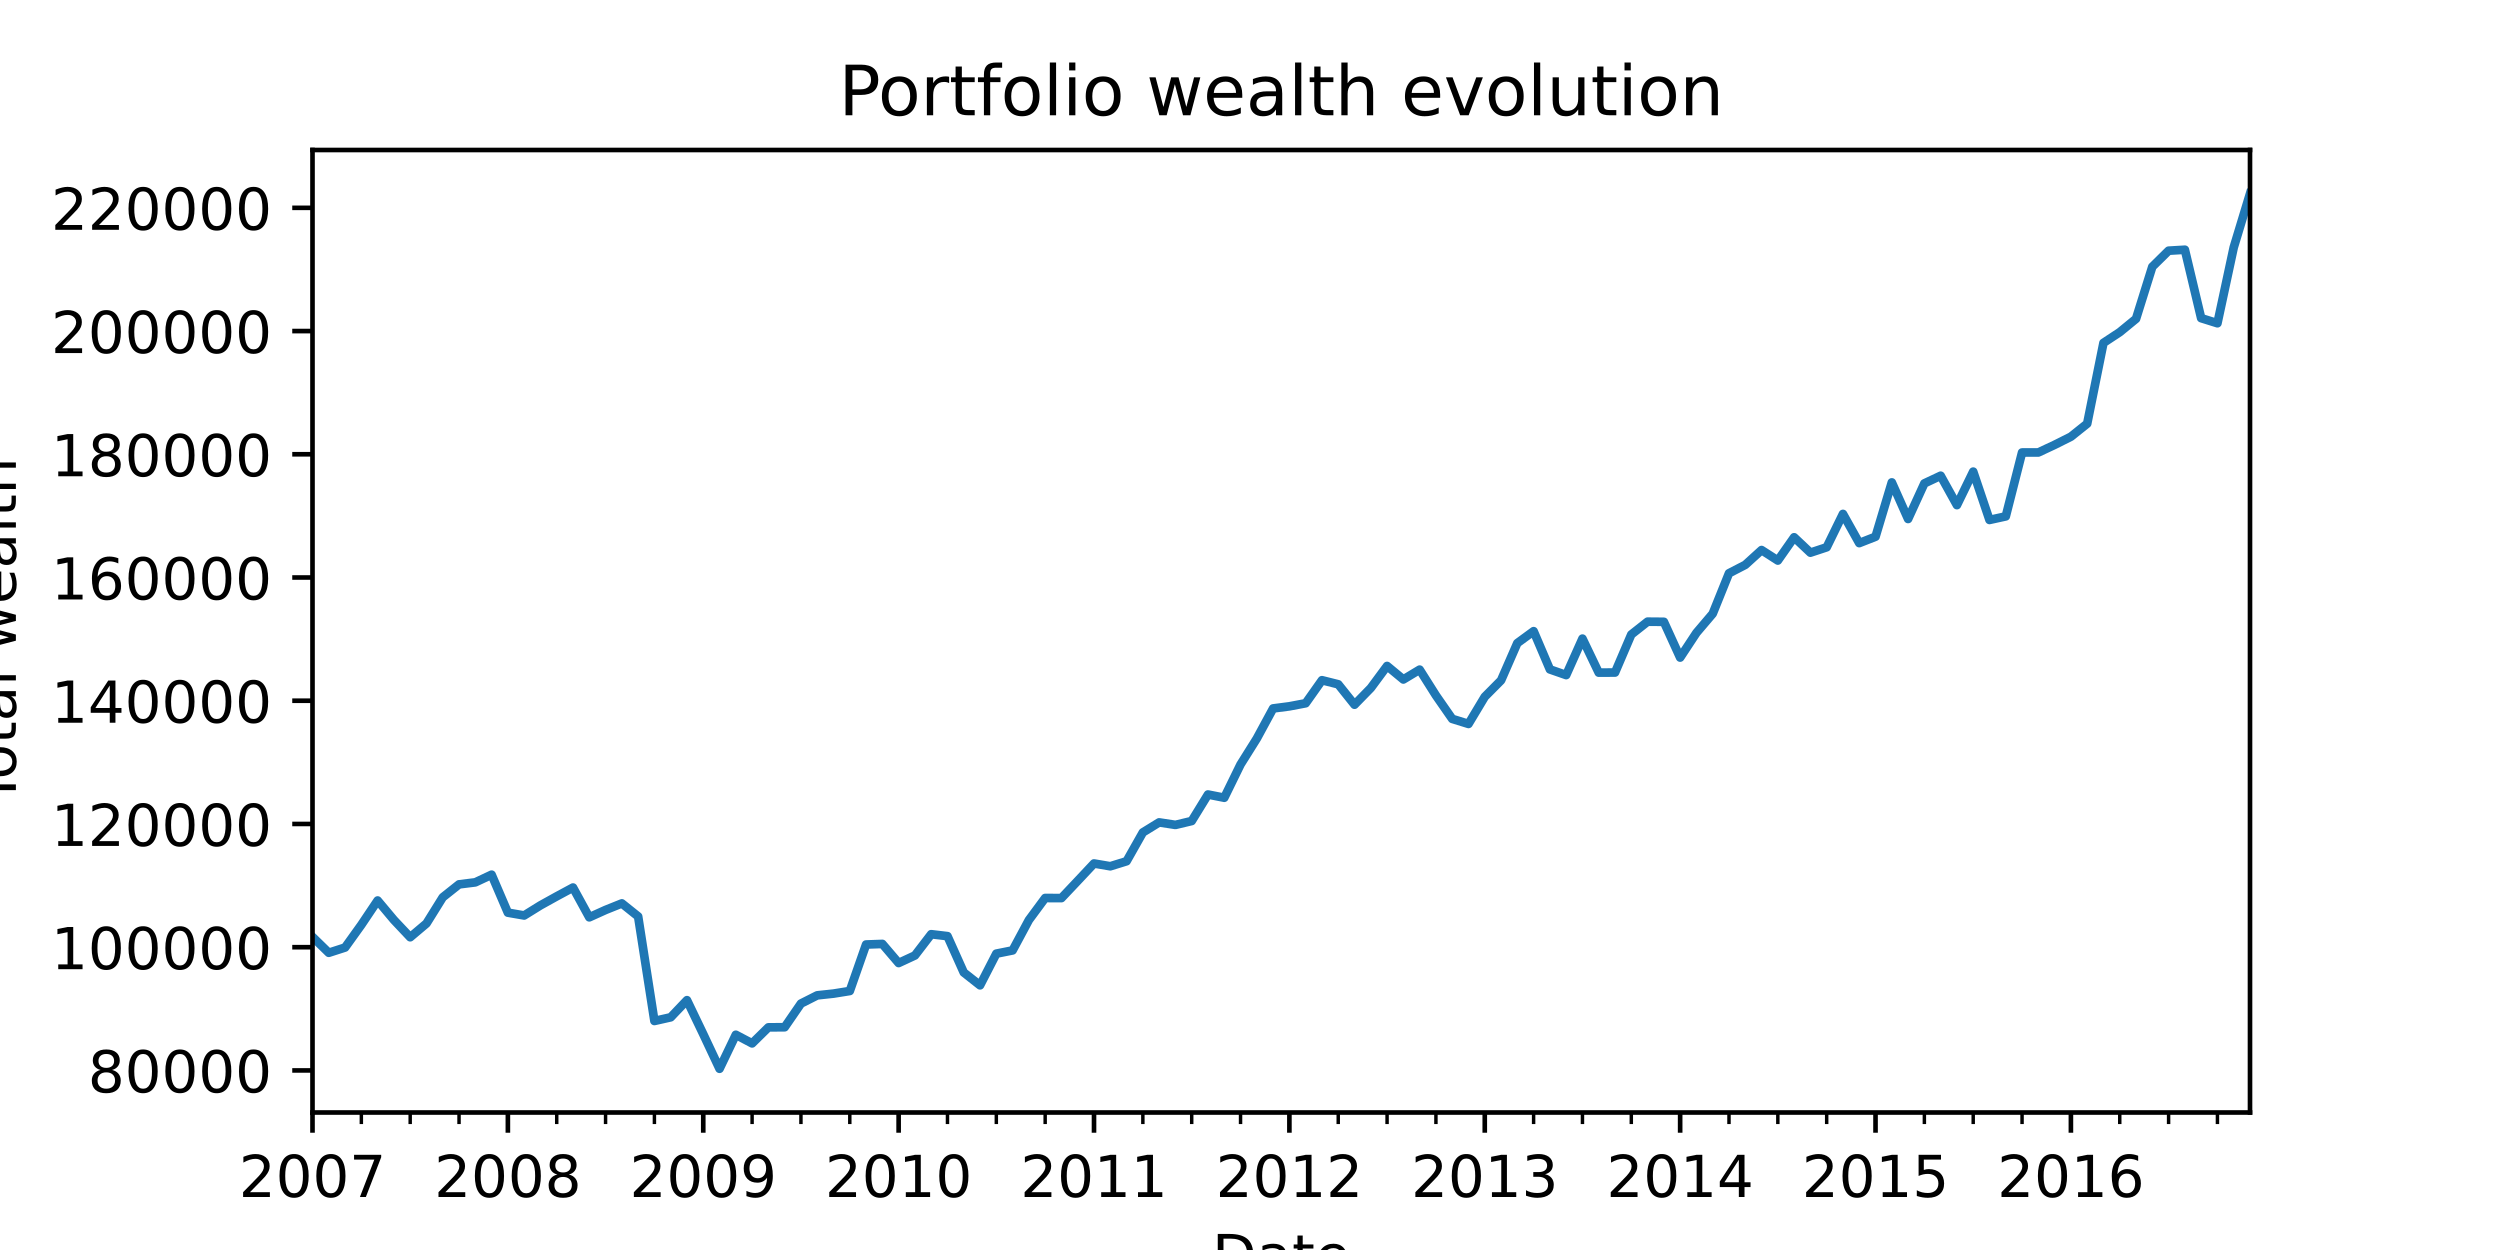
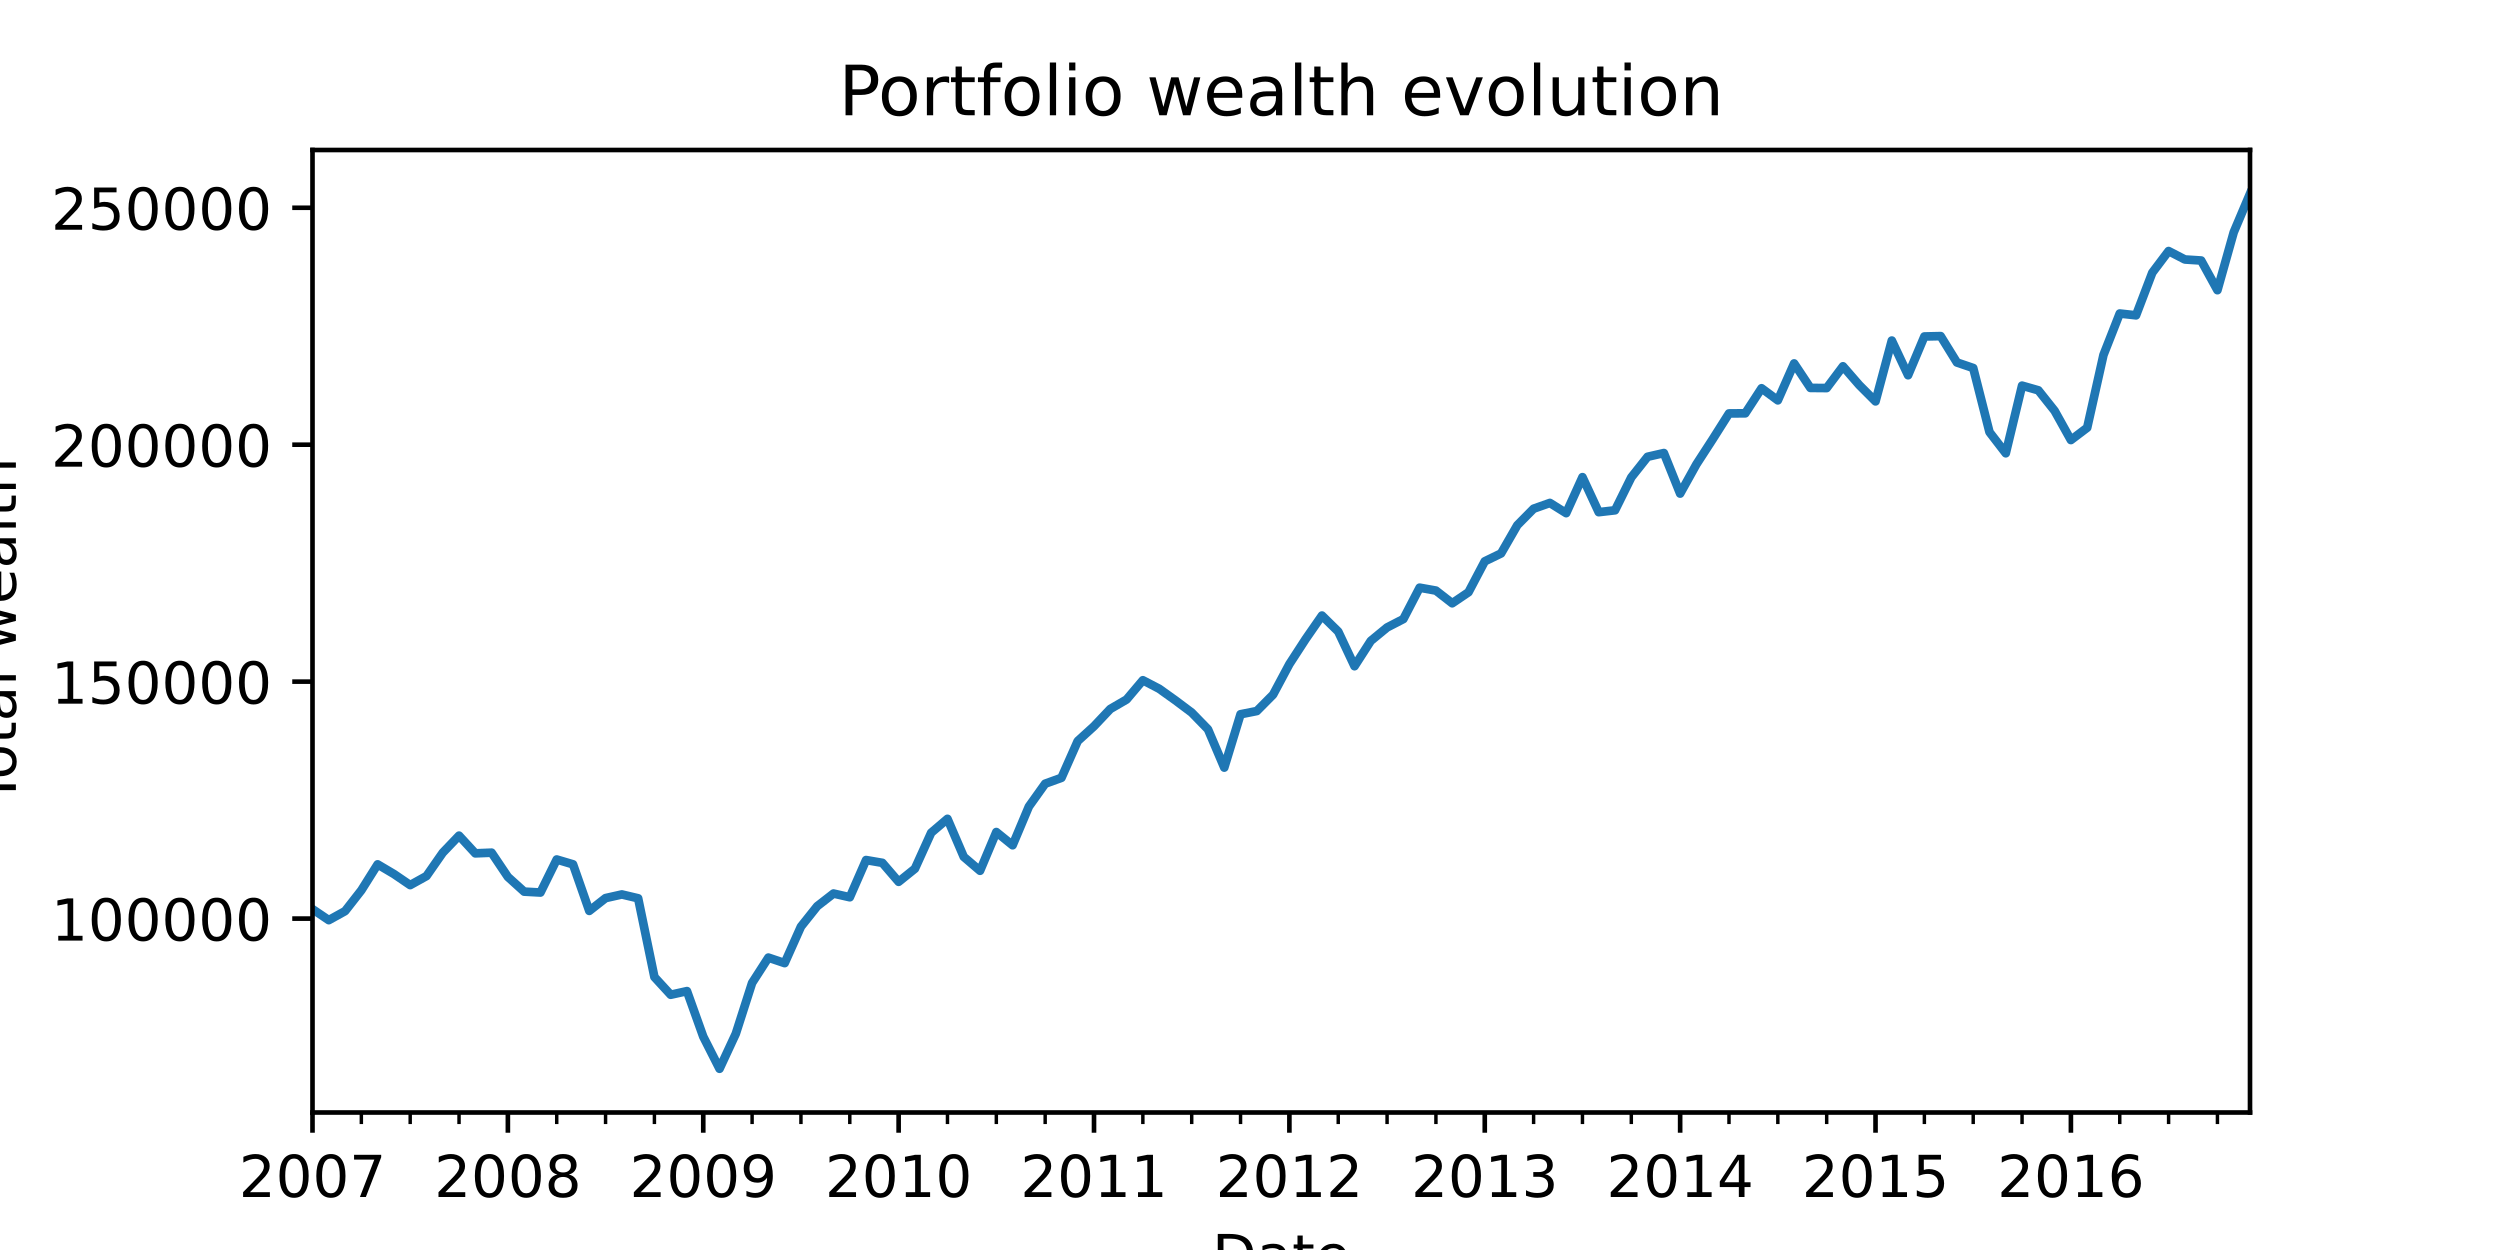
<svg xmlns="http://www.w3.org/2000/svg" xmlns:xlink="http://www.w3.org/1999/xlink" width="432pt" height="216pt" viewBox="0 0 432 216" version="1.1">
  <defs>
    <style type="text/css">*{stroke-linejoin: round; stroke-linecap: butt}</style>
  </defs>
  <g id="figure_1">
    <g id="patch_1">
      <path d="M 0 216  L 432 216  L 432 0  L 0 0  z " style="fill: #ffffff" />
    </g>
    <g id="axes_1">
      <g id="patch_2">
        <path d="M 54 192.24  L 388.8 192.24  L 388.8 25.92  L 54 25.92  z " style="fill: #ffffff" />
      </g>
      <g id="matplotlib.axis_1">
        <g id="xtick_1">
          <g id="line2d_1">
            <defs>
-               <path id="m2db4d0c656" d="M 0 0  L 0 3.5  " style="stroke: #000000; stroke-width: 0.8" />
+               <path id="m55d935c88a" d="M 0 0  L 0 3.5  " style="stroke: #000000; stroke-width: 0.8" />
            </defs>
            <g>
-               <use xlink:href="#m2db4d0c656" x="54" y="192.24" style="stroke: #000000; stroke-width: 0.8" />
+               <use xlink:href="#m55d935c88a" x="54" y="192.24" style="stroke: #000000; stroke-width: 0.8" />
            </g>
          </g>
          <g id="text_1">
            <g transform="translate(41.275 206.8384)scale(0.1 -0.1)">
              <defs>
                <path id="DejaVuSans-32" d="M 1228 531  L 3431 531  L 3431 0  L 469 0  L 469 531  Q 828 903 1448 1529  Q 2069 2156 2228 2338  Q 2531 2678 2651 2914  Q 2772 3150 2772 3378  Q 2772 3750 2511 3984  Q 2250 4219 1831 4219  Q 1534 4219 1204 4116  Q 875 4013 500 3803  L 500 4441  Q 881 4594 1212 4672  Q 1544 4750 1819 4750  Q 2544 4750 2975 4387  Q 3406 4025 3406 3419  Q 3406 3131 3298 2873  Q 3191 2616 2906 2266  Q 2828 2175 2409 1742  Q 1991 1309 1228 531  z " transform="scale(0.015625)" />
                <path id="DejaVuSans-30" d="M 2034 4250  Q 1547 4250 1301 3770  Q 1056 3291 1056 2328  Q 1056 1369 1301 889  Q 1547 409 2034 409  Q 2525 409 2770 889  Q 3016 1369 3016 2328  Q 3016 3291 2770 3770  Q 2525 4250 2034 4250  z M 2034 4750  Q 2819 4750 3233 4129  Q 3647 3509 3647 2328  Q 3647 1150 3233 529  Q 2819 -91 2034 -91  Q 1250 -91 836 529  Q 422 1150 422 2328  Q 422 3509 836 4129  Q 1250 4750 2034 4750  z " transform="scale(0.015625)" />
                <path id="DejaVuSans-37" d="M 525 4666  L 3525 4666  L 3525 4397  L 1831 0  L 1172 0  L 2766 4134  L 525 4134  L 525 4666  z " transform="scale(0.015625)" />
              </defs>
              <use xlink:href="#DejaVuSans-32" />
              <use xlink:href="#DejaVuSans-30" x="63.623" />
              <use xlink:href="#DejaVuSans-30" x="127.246" />
              <use xlink:href="#DejaVuSans-37" x="190.869" />
            </g>
          </g>
        </g>
        <g id="xtick_2">
          <g id="line2d_2">
            <g>
-               <use xlink:href="#m2db4d0c656" x="87.761" y="192.24" style="stroke: #000000; stroke-width: 0.8" />
+               <use xlink:href="#m55d935c88a" x="87.761" y="192.24" style="stroke: #000000; stroke-width: 0.8" />
            </g>
          </g>
          <g id="text_2">
            <g transform="translate(75.03634 206.8384)scale(0.1 -0.1)">
              <defs>
                <path id="DejaVuSans-38" d="M 2034 2216  Q 1584 2216 1326 1975  Q 1069 1734 1069 1313  Q 1069 891 1326 650  Q 1584 409 2034 409  Q 2484 409 2743 651  Q 3003 894 3003 1313  Q 3003 1734 2745 1975  Q 2488 2216 2034 2216  z M 1403 2484  Q 997 2584 770 2862  Q 544 3141 544 3541  Q 544 4100 942 4425  Q 1341 4750 2034 4750  Q 2731 4750 3128 4425  Q 3525 4100 3525 3541  Q 3525 3141 3298 2862  Q 3072 2584 2669 2484  Q 3125 2378 3379 2068  Q 3634 1759 3634 1313  Q 3634 634 3220 271  Q 2806 -91 2034 -91  Q 1263 -91 848 271  Q 434 634 434 1313  Q 434 1759 690 2068  Q 947 2378 1403 2484  z M 1172 3481  Q 1172 3119 1398 2916  Q 1625 2713 2034 2713  Q 2441 2713 2670 2916  Q 2900 3119 2900 3481  Q 2900 3844 2670 4047  Q 2441 4250 2034 4250  Q 1625 4250 1398 4047  Q 1172 3844 1172 3481  z " transform="scale(0.015625)" />
              </defs>
              <use xlink:href="#DejaVuSans-32" />
              <use xlink:href="#DejaVuSans-30" x="63.623" />
              <use xlink:href="#DejaVuSans-30" x="127.246" />
              <use xlink:href="#DejaVuSans-38" x="190.869" />
            </g>
          </g>
        </g>
        <g id="xtick_3">
          <g id="line2d_3">
            <g>
-               <use xlink:href="#m2db4d0c656" x="121.523" y="192.24" style="stroke: #000000; stroke-width: 0.8" />
+               <use xlink:href="#m55d935c88a" x="121.523" y="192.24" style="stroke: #000000; stroke-width: 0.8" />
            </g>
          </g>
          <g id="text_3">
            <g transform="translate(108.7977 206.8384)scale(0.1 -0.1)">
              <defs>
                <path id="DejaVuSans-39" d="M 703 97  L 703 672  Q 941 559 1184 500  Q 1428 441 1663 441  Q 2288 441 2617 861  Q 2947 1281 2994 2138  Q 2813 1869 2534 1725  Q 2256 1581 1919 1581  Q 1219 1581 811 2004  Q 403 2428 403 3163  Q 403 3881 828 4315  Q 1253 4750 1959 4750  Q 2769 4750 3195 4129  Q 3622 3509 3622 2328  Q 3622 1225 3098 567  Q 2575 -91 1691 -91  Q 1453 -91 1209 -44  Q 966 3 703 97  z M 1959 2075  Q 2384 2075 2632 2365  Q 2881 2656 2881 3163  Q 2881 3666 2632 3958  Q 2384 4250 1959 4250  Q 1534 4250 1286 3958  Q 1038 3666 1038 3163  Q 1038 2656 1286 2365  Q 1534 2075 1959 2075  z " transform="scale(0.015625)" />
              </defs>
              <use xlink:href="#DejaVuSans-32" />
              <use xlink:href="#DejaVuSans-30" x="63.623" />
              <use xlink:href="#DejaVuSans-30" x="127.246" />
              <use xlink:href="#DejaVuSans-39" x="190.869" />
            </g>
          </g>
        </g>
        <g id="xtick_4">
          <g id="line2d_4">
            <g>
-               <use xlink:href="#m2db4d0c656" x="155.284" y="192.24" style="stroke: #000000; stroke-width: 0.8" />
+               <use xlink:href="#m55d935c88a" x="155.284" y="192.24" style="stroke: #000000; stroke-width: 0.8" />
            </g>
          </g>
          <g id="text_4">
            <g transform="translate(142.559 206.8384)scale(0.1 -0.1)">
              <defs>
                <path id="DejaVuSans-31" d="M 794 531  L 1825 531  L 1825 4091  L 703 3866  L 703 4441  L 1819 4666  L 2450 4666  L 2450 531  L 3481 531  L 3481 0  L 794 0  L 794 531  z " transform="scale(0.015625)" />
              </defs>
              <use xlink:href="#DejaVuSans-32" />
              <use xlink:href="#DejaVuSans-30" x="63.623" />
              <use xlink:href="#DejaVuSans-31" x="127.246" />
              <use xlink:href="#DejaVuSans-30" x="190.869" />
            </g>
          </g>
        </g>
        <g id="xtick_5">
          <g id="line2d_5">
            <g>
-               <use xlink:href="#m2db4d0c656" x="189.045" y="192.24" style="stroke: #000000; stroke-width: 0.8" />
+               <use xlink:href="#m55d935c88a" x="189.045" y="192.24" style="stroke: #000000; stroke-width: 0.8" />
            </g>
          </g>
          <g id="text_5">
            <g transform="translate(176.3204 206.8384)scale(0.1 -0.1)">
              <use xlink:href="#DejaVuSans-32" />
              <use xlink:href="#DejaVuSans-30" x="63.623" />
              <use xlink:href="#DejaVuSans-31" x="127.246" />
              <use xlink:href="#DejaVuSans-31" x="190.869" />
            </g>
          </g>
        </g>
        <g id="xtick_6">
          <g id="line2d_6">
            <g>
-               <use xlink:href="#m2db4d0c656" x="222.807" y="192.24" style="stroke: #000000; stroke-width: 0.8" />
+               <use xlink:href="#m55d935c88a" x="222.807" y="192.24" style="stroke: #000000; stroke-width: 0.8" />
            </g>
          </g>
          <g id="text_6">
            <g transform="translate(210.0817 206.8384)scale(0.1 -0.1)">
              <use xlink:href="#DejaVuSans-32" />
              <use xlink:href="#DejaVuSans-30" x="63.623" />
              <use xlink:href="#DejaVuSans-31" x="127.246" />
              <use xlink:href="#DejaVuSans-32" x="190.869" />
            </g>
          </g>
        </g>
        <g id="xtick_7">
          <g id="line2d_7">
            <g>
-               <use xlink:href="#m2db4d0c656" x="256.568" y="192.24" style="stroke: #000000; stroke-width: 0.8" />
+               <use xlink:href="#m55d935c88a" x="256.568" y="192.24" style="stroke: #000000; stroke-width: 0.8" />
            </g>
          </g>
          <g id="text_7">
            <g transform="translate(243.8431 206.8384)scale(0.1 -0.1)">
              <defs>
                <path id="DejaVuSans-33" d="M 2597 2516  Q 3050 2419 3304 2112  Q 3559 1806 3559 1356  Q 3559 666 3084 287  Q 2609 -91 1734 -91  Q 1441 -91 1130 -33  Q 819 25 488 141  L 488 750  Q 750 597 1062 519  Q 1375 441 1716 441  Q 2309 441 2620 675  Q 2931 909 2931 1356  Q 2931 1769 2642 2001  Q 2353 2234 1838 2234  L 1294 2234  L 1294 2753  L 1863 2753  Q 2328 2753 2575 2939  Q 2822 3125 2822 3475  Q 2822 3834 2567 4026  Q 2313 4219 1838 4219  Q 1578 4219 1281 4162  Q 984 4106 628 3988  L 628 4550  Q 988 4650 1302 4700  Q 1616 4750 1894 4750  Q 2613 4750 3031 4423  Q 3450 4097 3450 3541  Q 3450 3153 3228 2886  Q 3006 2619 2597 2516  z " transform="scale(0.015625)" />
              </defs>
              <use xlink:href="#DejaVuSans-32" />
              <use xlink:href="#DejaVuSans-30" x="63.623" />
              <use xlink:href="#DejaVuSans-31" x="127.246" />
              <use xlink:href="#DejaVuSans-33" x="190.869" />
            </g>
          </g>
        </g>
        <g id="xtick_8">
          <g id="line2d_8">
            <g>
-               <use xlink:href="#m2db4d0c656" x="290.329" y="192.24" style="stroke: #000000; stroke-width: 0.8" />
+               <use xlink:href="#m55d935c88a" x="290.329" y="192.24" style="stroke: #000000; stroke-width: 0.8" />
            </g>
          </g>
          <g id="text_8">
            <g transform="translate(277.6044 206.8384)scale(0.1 -0.1)">
              <defs>
                <path id="DejaVuSans-34" d="M 2419 4116  L 825 1625  L 2419 1625  L 2419 4116  z M 2253 4666  L 3047 4666  L 3047 1625  L 3713 1625  L 3713 1100  L 3047 1100  L 3047 0  L 2419 0  L 2419 1100  L 313 1100  L 313 1709  L 2253 4666  z " transform="scale(0.015625)" />
              </defs>
              <use xlink:href="#DejaVuSans-32" />
              <use xlink:href="#DejaVuSans-30" x="63.623" />
              <use xlink:href="#DejaVuSans-31" x="127.246" />
              <use xlink:href="#DejaVuSans-34" x="190.869" />
            </g>
          </g>
        </g>
        <g id="xtick_9">
          <g id="line2d_9">
            <g>
-               <use xlink:href="#m2db4d0c656" x="324.091" y="192.24" style="stroke: #000000; stroke-width: 0.8" />
+               <use xlink:href="#m55d935c88a" x="324.091" y="192.24" style="stroke: #000000; stroke-width: 0.8" />
            </g>
          </g>
          <g id="text_9">
            <g transform="translate(311.3658 206.8384)scale(0.1 -0.1)">
              <defs>
                <path id="DejaVuSans-35" d="M 691 4666  L 3169 4666  L 3169 4134  L 1269 4134  L 1269 2991  Q 1406 3038 1543 3061  Q 1681 3084 1819 3084  Q 2600 3084 3056 2656  Q 3513 2228 3513 1497  Q 3513 744 3044 326  Q 2575 -91 1722 -91  Q 1428 -91 1123 -41  Q 819 9 494 109  L 494 744  Q 775 591 1075 516  Q 1375 441 1709 441  Q 2250 441 2565 725  Q 2881 1009 2881 1497  Q 2881 1984 2565 2268  Q 2250 2553 1709 2553  Q 1456 2553 1204 2497  Q 953 2441 691 2322  L 691 4666  z " transform="scale(0.015625)" />
              </defs>
              <use xlink:href="#DejaVuSans-32" />
              <use xlink:href="#DejaVuSans-30" x="63.623" />
              <use xlink:href="#DejaVuSans-31" x="127.246" />
              <use xlink:href="#DejaVuSans-35" x="190.869" />
            </g>
          </g>
        </g>
        <g id="xtick_10">
          <g id="line2d_10">
            <g>
-               <use xlink:href="#m2db4d0c656" x="357.852" y="192.24" style="stroke: #000000; stroke-width: 0.8" />
+               <use xlink:href="#m55d935c88a" x="357.852" y="192.24" style="stroke: #000000; stroke-width: 0.8" />
            </g>
          </g>
          <g id="text_10">
            <g transform="translate(345.1271 206.8384)scale(0.1 -0.1)">
              <defs>
                <path id="DejaVuSans-36" d="M 2113 2584  Q 1688 2584 1439 2293  Q 1191 2003 1191 1497  Q 1191 994 1439 701  Q 1688 409 2113 409  Q 2538 409 2786 701  Q 3034 994 3034 1497  Q 3034 2003 2786 2293  Q 2538 2584 2113 2584  z M 3366 4563  L 3366 3988  Q 3128 4100 2886 4159  Q 2644 4219 2406 4219  Q 1781 4219 1451 3797  Q 1122 3375 1075 2522  Q 1259 2794 1537 2939  Q 1816 3084 2150 3084  Q 2853 3084 3261 2657  Q 3669 2231 3669 1497  Q 3669 778 3244 343  Q 2819 -91 2113 -91  Q 1303 -91 875 529  Q 447 1150 447 2328  Q 447 3434 972 4092  Q 1497 4750 2381 4750  Q 2619 4750 2861 4703  Q 3103 4656 3366 4563  z " transform="scale(0.015625)" />
              </defs>
              <use xlink:href="#DejaVuSans-32" />
              <use xlink:href="#DejaVuSans-30" x="63.623" />
              <use xlink:href="#DejaVuSans-31" x="127.246" />
              <use xlink:href="#DejaVuSans-36" x="190.869" />
            </g>
          </g>
        </g>
        <g id="xtick_11">
          <g id="line2d_11">
            <defs>
-               <path id="mace91dd1b3" d="M 0 0  L 0 2  " style="stroke: #000000; stroke-width: 0.6" />
+               <path id="m1ff9cccaa3" d="M 0 0  L 0 2  " style="stroke: #000000; stroke-width: 0.6" />
            </defs>
            <g>
-               <use xlink:href="#mace91dd1b3" x="62.44" y="192.24" style="stroke: #000000; stroke-width: 0.6" />
+               <use xlink:href="#m1ff9cccaa3" x="62.44" y="192.24" style="stroke: #000000; stroke-width: 0.6" />
            </g>
          </g>
        </g>
        <g id="xtick_12">
          <g id="line2d_12">
            <g>
-               <use xlink:href="#mace91dd1b3" x="70.881" y="192.24" style="stroke: #000000; stroke-width: 0.6" />
+               <use xlink:href="#m1ff9cccaa3" x="70.881" y="192.24" style="stroke: #000000; stroke-width: 0.6" />
            </g>
          </g>
        </g>
        <g id="xtick_13">
          <g id="line2d_13">
            <g>
-               <use xlink:href="#mace91dd1b3" x="79.321" y="192.24" style="stroke: #000000; stroke-width: 0.6" />
+               <use xlink:href="#m1ff9cccaa3" x="79.321" y="192.24" style="stroke: #000000; stroke-width: 0.6" />
            </g>
          </g>
        </g>
        <g id="xtick_14">
          <g id="line2d_14">
            <g>
-               <use xlink:href="#mace91dd1b3" x="96.202" y="192.24" style="stroke: #000000; stroke-width: 0.6" />
+               <use xlink:href="#m1ff9cccaa3" x="96.202" y="192.24" style="stroke: #000000; stroke-width: 0.6" />
            </g>
          </g>
        </g>
        <g id="xtick_15">
          <g id="line2d_15">
            <g>
-               <use xlink:href="#mace91dd1b3" x="104.642" y="192.24" style="stroke: #000000; stroke-width: 0.6" />
+               <use xlink:href="#m1ff9cccaa3" x="104.642" y="192.24" style="stroke: #000000; stroke-width: 0.6" />
            </g>
          </g>
        </g>
        <g id="xtick_16">
          <g id="line2d_16">
            <g>
-               <use xlink:href="#mace91dd1b3" x="113.082" y="192.24" style="stroke: #000000; stroke-width: 0.6" />
+               <use xlink:href="#m1ff9cccaa3" x="113.082" y="192.24" style="stroke: #000000; stroke-width: 0.6" />
            </g>
          </g>
        </g>
        <g id="xtick_17">
          <g id="line2d_17">
            <g>
-               <use xlink:href="#mace91dd1b3" x="129.963" y="192.24" style="stroke: #000000; stroke-width: 0.6" />
+               <use xlink:href="#m1ff9cccaa3" x="129.963" y="192.24" style="stroke: #000000; stroke-width: 0.6" />
            </g>
          </g>
        </g>
        <g id="xtick_18">
          <g id="line2d_18">
            <g>
-               <use xlink:href="#mace91dd1b3" x="138.403" y="192.24" style="stroke: #000000; stroke-width: 0.6" />
+               <use xlink:href="#m1ff9cccaa3" x="138.403" y="192.24" style="stroke: #000000; stroke-width: 0.6" />
            </g>
          </g>
        </g>
        <g id="xtick_19">
          <g id="line2d_19">
            <g>
-               <use xlink:href="#mace91dd1b3" x="146.844" y="192.24" style="stroke: #000000; stroke-width: 0.6" />
+               <use xlink:href="#m1ff9cccaa3" x="146.844" y="192.24" style="stroke: #000000; stroke-width: 0.6" />
            </g>
          </g>
        </g>
        <g id="xtick_20">
          <g id="line2d_20">
            <g>
-               <use xlink:href="#mace91dd1b3" x="163.724" y="192.24" style="stroke: #000000; stroke-width: 0.6" />
+               <use xlink:href="#m1ff9cccaa3" x="163.724" y="192.24" style="stroke: #000000; stroke-width: 0.6" />
            </g>
          </g>
        </g>
        <g id="xtick_21">
          <g id="line2d_21">
            <g>
-               <use xlink:href="#mace91dd1b3" x="172.165" y="192.24" style="stroke: #000000; stroke-width: 0.6" />
+               <use xlink:href="#m1ff9cccaa3" x="172.165" y="192.24" style="stroke: #000000; stroke-width: 0.6" />
            </g>
          </g>
        </g>
        <g id="xtick_22">
          <g id="line2d_22">
            <g>
-               <use xlink:href="#mace91dd1b3" x="180.605" y="192.24" style="stroke: #000000; stroke-width: 0.6" />
+               <use xlink:href="#m1ff9cccaa3" x="180.605" y="192.24" style="stroke: #000000; stroke-width: 0.6" />
            </g>
          </g>
        </g>
        <g id="xtick_23">
          <g id="line2d_23">
            <g>
-               <use xlink:href="#mace91dd1b3" x="197.486" y="192.24" style="stroke: #000000; stroke-width: 0.6" />
+               <use xlink:href="#m1ff9cccaa3" x="197.486" y="192.24" style="stroke: #000000; stroke-width: 0.6" />
            </g>
          </g>
        </g>
        <g id="xtick_24">
          <g id="line2d_24">
            <g>
-               <use xlink:href="#mace91dd1b3" x="205.926" y="192.24" style="stroke: #000000; stroke-width: 0.6" />
+               <use xlink:href="#m1ff9cccaa3" x="205.926" y="192.24" style="stroke: #000000; stroke-width: 0.6" />
            </g>
          </g>
        </g>
        <g id="xtick_25">
          <g id="line2d_25">
            <g>
-               <use xlink:href="#mace91dd1b3" x="214.366" y="192.24" style="stroke: #000000; stroke-width: 0.6" />
+               <use xlink:href="#m1ff9cccaa3" x="214.366" y="192.24" style="stroke: #000000; stroke-width: 0.6" />
            </g>
          </g>
        </g>
        <g id="xtick_26">
          <g id="line2d_26">
            <g>
-               <use xlink:href="#mace91dd1b3" x="231.247" y="192.24" style="stroke: #000000; stroke-width: 0.6" />
+               <use xlink:href="#m1ff9cccaa3" x="231.247" y="192.24" style="stroke: #000000; stroke-width: 0.6" />
            </g>
          </g>
        </g>
        <g id="xtick_27">
          <g id="line2d_27">
            <g>
-               <use xlink:href="#mace91dd1b3" x="239.687" y="192.24" style="stroke: #000000; stroke-width: 0.6" />
+               <use xlink:href="#m1ff9cccaa3" x="239.687" y="192.24" style="stroke: #000000; stroke-width: 0.6" />
            </g>
          </g>
        </g>
        <g id="xtick_28">
          <g id="line2d_28">
            <g>
-               <use xlink:href="#mace91dd1b3" x="248.128" y="192.24" style="stroke: #000000; stroke-width: 0.6" />
+               <use xlink:href="#m1ff9cccaa3" x="248.128" y="192.24" style="stroke: #000000; stroke-width: 0.6" />
            </g>
          </g>
        </g>
        <g id="xtick_29">
          <g id="line2d_29">
            <g>
-               <use xlink:href="#mace91dd1b3" x="265.008" y="192.24" style="stroke: #000000; stroke-width: 0.6" />
+               <use xlink:href="#m1ff9cccaa3" x="265.008" y="192.24" style="stroke: #000000; stroke-width: 0.6" />
            </g>
          </g>
        </g>
        <g id="xtick_30">
          <g id="line2d_30">
            <g>
-               <use xlink:href="#mace91dd1b3" x="273.449" y="192.24" style="stroke: #000000; stroke-width: 0.6" />
+               <use xlink:href="#m1ff9cccaa3" x="273.449" y="192.24" style="stroke: #000000; stroke-width: 0.6" />
            </g>
          </g>
        </g>
        <g id="xtick_31">
          <g id="line2d_31">
            <g>
-               <use xlink:href="#mace91dd1b3" x="281.889" y="192.24" style="stroke: #000000; stroke-width: 0.6" />
+               <use xlink:href="#m1ff9cccaa3" x="281.889" y="192.24" style="stroke: #000000; stroke-width: 0.6" />
            </g>
          </g>
        </g>
        <g id="xtick_32">
          <g id="line2d_32">
            <g>
-               <use xlink:href="#mace91dd1b3" x="298.77" y="192.24" style="stroke: #000000; stroke-width: 0.6" />
+               <use xlink:href="#m1ff9cccaa3" x="298.77" y="192.24" style="stroke: #000000; stroke-width: 0.6" />
            </g>
          </g>
        </g>
        <g id="xtick_33">
          <g id="line2d_33">
            <g>
-               <use xlink:href="#mace91dd1b3" x="307.21" y="192.24" style="stroke: #000000; stroke-width: 0.6" />
+               <use xlink:href="#m1ff9cccaa3" x="307.21" y="192.24" style="stroke: #000000; stroke-width: 0.6" />
            </g>
          </g>
        </g>
        <g id="xtick_34">
          <g id="line2d_34">
            <g>
-               <use xlink:href="#mace91dd1b3" x="315.65" y="192.24" style="stroke: #000000; stroke-width: 0.6" />
+               <use xlink:href="#m1ff9cccaa3" x="315.65" y="192.24" style="stroke: #000000; stroke-width: 0.6" />
            </g>
          </g>
        </g>
        <g id="xtick_35">
          <g id="line2d_35">
            <g>
-               <use xlink:href="#mace91dd1b3" x="332.531" y="192.24" style="stroke: #000000; stroke-width: 0.6" />
+               <use xlink:href="#m1ff9cccaa3" x="332.531" y="192.24" style="stroke: #000000; stroke-width: 0.6" />
            </g>
          </g>
        </g>
        <g id="xtick_36">
          <g id="line2d_36">
            <g>
-               <use xlink:href="#mace91dd1b3" x="340.971" y="192.24" style="stroke: #000000; stroke-width: 0.6" />
+               <use xlink:href="#m1ff9cccaa3" x="340.971" y="192.24" style="stroke: #000000; stroke-width: 0.6" />
            </g>
          </g>
        </g>
        <g id="xtick_37">
          <g id="line2d_37">
            <g>
-               <use xlink:href="#mace91dd1b3" x="349.412" y="192.24" style="stroke: #000000; stroke-width: 0.6" />
+               <use xlink:href="#m1ff9cccaa3" x="349.412" y="192.24" style="stroke: #000000; stroke-width: 0.6" />
            </g>
          </g>
        </g>
        <g id="xtick_38">
          <g id="line2d_38">
            <g>
-               <use xlink:href="#mace91dd1b3" x="366.292" y="192.24" style="stroke: #000000; stroke-width: 0.6" />
+               <use xlink:href="#m1ff9cccaa3" x="366.292" y="192.24" style="stroke: #000000; stroke-width: 0.6" />
            </g>
          </g>
        </g>
        <g id="xtick_39">
          <g id="line2d_39">
            <g>
-               <use xlink:href="#mace91dd1b3" x="374.733" y="192.24" style="stroke: #000000; stroke-width: 0.6" />
+               <use xlink:href="#m1ff9cccaa3" x="374.733" y="192.24" style="stroke: #000000; stroke-width: 0.6" />
            </g>
          </g>
        </g>
        <g id="xtick_40">
          <g id="line2d_40">
            <g>
-               <use xlink:href="#mace91dd1b3" x="383.173" y="192.24" style="stroke: #000000; stroke-width: 0.6" />
+               <use xlink:href="#m1ff9cccaa3" x="383.173" y="192.24" style="stroke: #000000; stroke-width: 0.6" />
            </g>
          </g>
        </g>
        <g id="text_11">
          <g transform="translate(209.4492 220.5166)scale(0.1 -0.1)">
            <defs>
              <path id="DejaVuSans-44" d="M 1259 4147  L 1259 519  L 2022 519  Q 2988 519 3436 956  Q 3884 1394 3884 2338  Q 3884 3275 3436 3711  Q 2988 4147 2022 4147  L 1259 4147  z M 628 4666  L 1925 4666  Q 3281 4666 3915 4102  Q 4550 3538 4550 2338  Q 4550 1131 3912 565  Q 3275 0 1925 0  L 628 0  L 628 4666  z " transform="scale(0.015625)" />
              <path id="DejaVuSans-61" d="M 2194 1759  Q 1497 1759 1228 1600  Q 959 1441 959 1056  Q 959 750 1161 570  Q 1363 391 1709 391  Q 2188 391 2477 730  Q 2766 1069 2766 1631  L 2766 1759  L 2194 1759  z M 3341 1997  L 3341 0  L 2766 0  L 2766 531  Q 2569 213 2275 61  Q 1981 -91 1556 -91  Q 1019 -91 701 211  Q 384 513 384 1019  Q 384 1609 779 1909  Q 1175 2209 1959 2209  L 2766 2209  L 2766 2266  Q 2766 2663 2505 2880  Q 2244 3097 1772 3097  Q 1472 3097 1187 3025  Q 903 2953 641 2809  L 641 3341  Q 956 3463 1253 3523  Q 1550 3584 1831 3584  Q 2591 3584 2966 3190  Q 3341 2797 3341 1997  z " transform="scale(0.015625)" />
              <path id="DejaVuSans-74" d="M 1172 4494  L 1172 3500  L 2356 3500  L 2356 3053  L 1172 3053  L 1172 1153  Q 1172 725 1289 603  Q 1406 481 1766 481  L 2356 481  L 2356 0  L 1766 0  Q 1100 0 847 248  Q 594 497 594 1153  L 594 3053  L 172 3053  L 172 3500  L 594 3500  L 594 4494  L 1172 4494  z " transform="scale(0.015625)" />
              <path id="DejaVuSans-65" d="M 3597 1894  L 3597 1613  L 953 1613  Q 991 1019 1311 708  Q 1631 397 2203 397  Q 2534 397 2845 478  Q 3156 559 3463 722  L 3463 178  Q 3153 47 2828 -22  Q 2503 -91 2169 -91  Q 1331 -91 842 396  Q 353 884 353 1716  Q 353 2575 817 3079  Q 1281 3584 2069 3584  Q 2775 3584 3186 3129  Q 3597 2675 3597 1894  z M 3022 2063  Q 3016 2534 2758 2815  Q 2500 3097 2075 3097  Q 1594 3097 1305 2825  Q 1016 2553 972 2059  L 3022 2063  z " transform="scale(0.015625)" />
            </defs>
            <use xlink:href="#DejaVuSans-44" />
            <use xlink:href="#DejaVuSans-61" x="77.002" />
            <use xlink:href="#DejaVuSans-74" x="138.281" />
            <use xlink:href="#DejaVuSans-65" x="177.49" />
          </g>
        </g>
      </g>
      <g id="matplotlib.axis_2">
        <g id="ytick_1">
          <g id="line2d_41">
            <defs>
-               <path id="m17d46976e2" d="M 0 0  L -3.5 0  " style="stroke: #000000; stroke-width: 0.8" />
+               <path id="m7cf9371efc" d="M 0 0  L -3.5 0  " style="stroke: #000000; stroke-width: 0.8" />
            </defs>
            <g>
-               <use xlink:href="#m17d46976e2" x="54" y="184.969" style="stroke: #000000; stroke-width: 0.8" />
+               <use xlink:href="#m7cf9371efc" x="54" y="158.734" style="stroke: #000000; stroke-width: 0.8" />
            </g>
          </g>
          <g id="text_12">
-             <g transform="translate(15.1875 188.7678)scale(0.1 -0.1)">
-               <use xlink:href="#DejaVuSans-38" />
-               <use xlink:href="#DejaVuSans-30" x="63.623" />
-               <use xlink:href="#DejaVuSans-30" x="127.246" />
-               <use xlink:href="#DejaVuSans-30" x="190.869" />
-               <use xlink:href="#DejaVuSans-30" x="254.492" />
-             </g>
-           </g>
-         </g>
-         <g id="ytick_2">
-           <g id="line2d_42">
-             <g>
-               <use xlink:href="#m17d46976e2" x="54" y="163.675" style="stroke: #000000; stroke-width: 0.8" />
-             </g>
-           </g>
-           <g id="text_13">
-             <g transform="translate(8.825 167.4741)scale(0.1 -0.1)">
+             <g transform="translate(8.825 162.5329)scale(0.1 -0.1)">
              <use xlink:href="#DejaVuSans-31" />
              <use xlink:href="#DejaVuSans-30" x="63.623" />
              <use xlink:href="#DejaVuSans-30" x="127.246" />
              <use xlink:href="#DejaVuSans-30" x="190.869" />
              <use xlink:href="#DejaVuSans-30" x="254.492" />
              <use xlink:href="#DejaVuSans-30" x="318.115" />
            </g>
          </g>
        </g>
-         <g id="ytick_3">
-           <g id="line2d_43">
-             <g>
-               <use xlink:href="#m17d46976e2" x="54" y="142.381" style="stroke: #000000; stroke-width: 0.8" />
-             </g>
-           </g>
-           <g id="text_14">
-             <g transform="translate(8.825 146.1804)scale(0.1 -0.1)">
+         <g id="ytick_2">
+           <g id="line2d_42">
+             <g>
+               <use xlink:href="#m7cf9371efc" x="54" y="117.789" style="stroke: #000000; stroke-width: 0.8" />
+             </g>
+           </g>
+           <g id="text_13">
+             <g transform="translate(8.825 121.5885)scale(0.1 -0.1)">
              <use xlink:href="#DejaVuSans-31" />
-               <use xlink:href="#DejaVuSans-32" x="63.623" />
+               <use xlink:href="#DejaVuSans-35" x="63.623" />
              <use xlink:href="#DejaVuSans-30" x="127.246" />
              <use xlink:href="#DejaVuSans-30" x="190.869" />
              <use xlink:href="#DejaVuSans-30" x="254.492" />
              <use xlink:href="#DejaVuSans-30" x="318.115" />
            </g>
          </g>
        </g>
-         <g id="ytick_4">
-           <g id="line2d_44">
-             <g>
-               <use xlink:href="#m17d46976e2" x="54" y="121.087" style="stroke: #000000; stroke-width: 0.8" />
-             </g>
-           </g>
-           <g id="text_15">
-             <g transform="translate(8.825 124.8867)scale(0.1 -0.1)">
-               <use xlink:href="#DejaVuSans-31" />
-               <use xlink:href="#DejaVuSans-34" x="63.623" />
+         <g id="ytick_3">
+           <g id="line2d_43">
+             <g>
+               <use xlink:href="#m7cf9371efc" x="54" y="76.845" style="stroke: #000000; stroke-width: 0.8" />
+             </g>
+           </g>
+           <g id="text_14">
+             <g transform="translate(8.825 80.64412)scale(0.1 -0.1)">
+               <use xlink:href="#DejaVuSans-32" />
+               <use xlink:href="#DejaVuSans-30" x="63.623" />
              <use xlink:href="#DejaVuSans-30" x="127.246" />
              <use xlink:href="#DejaVuSans-30" x="190.869" />
              <use xlink:href="#DejaVuSans-30" x="254.492" />
              <use xlink:href="#DejaVuSans-30" x="318.115" />
            </g>
          </g>
        </g>
-         <g id="ytick_5">
-           <g id="line2d_45">
-             <g>
-               <use xlink:href="#m17d46976e2" x="54" y="99.794" style="stroke: #000000; stroke-width: 0.8" />
-             </g>
-           </g>
-           <g id="text_16">
-             <g transform="translate(8.825 103.593)scale(0.1 -0.1)">
-               <use xlink:href="#DejaVuSans-31" />
-               <use xlink:href="#DejaVuSans-36" x="63.623" />
+         <g id="ytick_4">
+           <g id="line2d_44">
+             <g>
+               <use xlink:href="#m7cf9371efc" x="54" y="35.901" style="stroke: #000000; stroke-width: 0.8" />
+             </g>
+           </g>
+           <g id="text_15">
+             <g transform="translate(8.825 39.69974)scale(0.1 -0.1)">
+               <use xlink:href="#DejaVuSans-32" />
+               <use xlink:href="#DejaVuSans-35" x="63.623" />
              <use xlink:href="#DejaVuSans-30" x="127.246" />
              <use xlink:href="#DejaVuSans-30" x="190.869" />
              <use xlink:href="#DejaVuSans-30" x="254.492" />
              <use xlink:href="#DejaVuSans-30" x="318.115" />
            </g>
          </g>
        </g>
-         <g id="ytick_6">
-           <g id="line2d_46">
-             <g>
-               <use xlink:href="#m17d46976e2" x="54" y="78.5" style="stroke: #000000; stroke-width: 0.8" />
-             </g>
-           </g>
-           <g id="text_17">
-             <g transform="translate(8.825 82.29932)scale(0.1 -0.1)">
-               <use xlink:href="#DejaVuSans-31" />
-               <use xlink:href="#DejaVuSans-38" x="63.623" />
-               <use xlink:href="#DejaVuSans-30" x="127.246" />
-               <use xlink:href="#DejaVuSans-30" x="190.869" />
-               <use xlink:href="#DejaVuSans-30" x="254.492" />
-               <use xlink:href="#DejaVuSans-30" x="318.115" />
-             </g>
-           </g>
-         </g>
-         <g id="ytick_7">
-           <g id="line2d_47">
-             <g>
-               <use xlink:href="#m17d46976e2" x="54" y="57.206" style="stroke: #000000; stroke-width: 0.8" />
-             </g>
-           </g>
-           <g id="text_18">
-             <g transform="translate(8.825 61.00563)scale(0.1 -0.1)">
-               <use xlink:href="#DejaVuSans-32" />
-               <use xlink:href="#DejaVuSans-30" x="63.623" />
-               <use xlink:href="#DejaVuSans-30" x="127.246" />
-               <use xlink:href="#DejaVuSans-30" x="190.869" />
-               <use xlink:href="#DejaVuSans-30" x="254.492" />
-               <use xlink:href="#DejaVuSans-30" x="318.115" />
-             </g>
-           </g>
-         </g>
-         <g id="ytick_8">
-           <g id="line2d_48">
-             <g>
-               <use xlink:href="#m17d46976e2" x="54" y="35.913" style="stroke: #000000; stroke-width: 0.8" />
-             </g>
-           </g>
-           <g id="text_19">
-             <g transform="translate(8.825 39.71195)scale(0.1 -0.1)">
-               <use xlink:href="#DejaVuSans-32" />
-               <use xlink:href="#DejaVuSans-32" x="63.623" />
-               <use xlink:href="#DejaVuSans-30" x="127.246" />
-               <use xlink:href="#DejaVuSans-30" x="190.869" />
-               <use xlink:href="#DejaVuSans-30" x="254.492" />
-               <use xlink:href="#DejaVuSans-30" x="318.115" />
-             </g>
-           </g>
-         </g>
-         <g id="text_20">
+         <g id="text_16">
          <g transform="translate(2.745312 139.0933)rotate(-90)scale(0.1 -0.1)">
            <defs>
              <path id="DejaVuSans-54" d="M -19 4666  L 3928 4666  L 3928 4134  L 2272 4134  L 2272 0  L 1638 0  L 1638 4134  L -19 4134  L -19 4666  z " transform="scale(0.015625)" />
              <path id="DejaVuSans-6f" d="M 1959 3097  Q 1497 3097 1228 2736  Q 959 2375 959 1747  Q 959 1119 1226 758  Q 1494 397 1959 397  Q 2419 397 2687 759  Q 2956 1122 2956 1747  Q 2956 2369 2687 2733  Q 2419 3097 1959 3097  z M 1959 3584  Q 2709 3584 3137 3096  Q 3566 2609 3566 1747  Q 3566 888 3137 398  Q 2709 -91 1959 -91  Q 1206 -91 779 398  Q 353 888 353 1747  Q 353 2609 779 3096  Q 1206 3584 1959 3584  z " transform="scale(0.015625)" />
              <path id="DejaVuSans-6c" d="M 603 4863  L 1178 4863  L 1178 0  L 603 0  L 603 4863  z " transform="scale(0.015625)" />
              <path id="DejaVuSans-20" transform="scale(0.015625)" />
              <path id="DejaVuSans-77" d="M 269 3500  L 844 3500  L 1563 769  L 2278 3500  L 2956 3500  L 3675 769  L 4391 3500  L 4966 3500  L 4050 0  L 3372 0  L 2619 2869  L 1863 0  L 1184 0  L 269 3500  z " transform="scale(0.015625)" />
              <path id="DejaVuSans-68" d="M 3513 2113  L 3513 0  L 2938 0  L 2938 2094  Q 2938 2591 2744 2837  Q 2550 3084 2163 3084  Q 1697 3084 1428 2787  Q 1159 2491 1159 1978  L 1159 0  L 581 0  L 581 4863  L 1159 4863  L 1159 2956  Q 1366 3272 1645 3428  Q 1925 3584 2291 3584  Q 2894 3584 3203 3211  Q 3513 2838 3513 2113  z " transform="scale(0.015625)" />
            </defs>
            <use xlink:href="#DejaVuSans-54" />
            <use xlink:href="#DejaVuSans-6f" x="44.084" />
            <use xlink:href="#DejaVuSans-74" x="105.266" />
            <use xlink:href="#DejaVuSans-61" x="144.475" />
            <use xlink:href="#DejaVuSans-6c" x="205.754" />
            <use xlink:href="#DejaVuSans-20" x="233.537" />
            <use xlink:href="#DejaVuSans-77" x="265.324" />
            <use xlink:href="#DejaVuSans-65" x="347.111" />
            <use xlink:href="#DejaVuSans-61" x="408.635" />
            <use xlink:href="#DejaVuSans-6c" x="469.914" />
            <use xlink:href="#DejaVuSans-74" x="497.697" />
            <use xlink:href="#DejaVuSans-68" x="536.906" />
          </g>
        </g>
      </g>
-       <g id="line2d_49">
-         <path d="M 54 161.896  L 56.813 164.639  L 59.627 163.731  L 62.44 159.809  L 65.254 155.612  L 68.067 158.968  L 70.881 161.952  L 73.694 159.577  L 76.508 155.056  L 79.321 152.818  L 82.134 152.47  L 84.948 151.146  L 87.761 157.706  L 90.575 158.192  L 93.388 156.447  L 96.202 154.886  L 99.015 153.369  L 101.829 158.511  L 104.642 157.24  L 107.455 156.109  L 110.269 158.362  L 113.082 176.422  L 115.896 175.788  L 118.709 172.835  L 121.523 178.7  L 124.336 184.68  L 127.15 178.811  L 129.963 180.295  L 132.776 177.53  L 135.59 177.505  L 138.403 173.417  L 141.217 171.997  L 144.03 171.695  L 146.844 171.243  L 149.657 163.214  L 152.471 163.113  L 155.284 166.41  L 158.097 165.103  L 160.911 161.434  L 163.724 161.767  L 166.538 168.044  L 169.351 170.262  L 172.165 164.791  L 174.978 164.228  L 177.792 158.982  L 180.605 155.177  L 183.418 155.186  L 186.232 152.208  L 189.045 149.21  L 191.859 149.691  L 194.672 148.819  L 197.486 143.844  L 200.299 142.111  L 203.113 142.542  L 205.926 141.87  L 208.739 137.292  L 211.553 137.848  L 214.366 132.099  L 217.18 127.61  L 219.993 122.42  L 222.807 122.053  L 225.62 121.52  L 228.434 117.543  L 231.247 118.248  L 234.061 121.771  L 236.874 118.889  L 239.687 115.083  L 242.501 117.41  L 245.314 115.716  L 248.128 120.172  L 250.941 124.22  L 253.755 125.093  L 256.568 120.405  L 259.382 117.566  L 262.195 111.13  L 265.008 109.07  L 267.822 115.671  L 270.635 116.651  L 273.449 110.357  L 276.262 116.23  L 279.076 116.213  L 281.889 109.644  L 284.703 107.426  L 287.516 107.45  L 290.329 113.625  L 293.143 109.356  L 295.956 106.045  L 298.77 99.06  L 301.583 97.606  L 304.397 95.051  L 307.21 96.858  L 310.024 92.844  L 312.837 95.498  L 315.65 94.568  L 318.464 88.809  L 321.277 93.846  L 324.091 92.74  L 326.904 83.362  L 329.718 89.679  L 332.531 83.532  L 335.345 82.207  L 338.158 87.282  L 340.971 81.5  L 343.785 89.844  L 346.598 89.228  L 349.412 78.193  L 352.225 78.185  L 355.039 76.868  L 357.852 75.459  L 360.666 73.209  L 363.479 59.25  L 366.292 57.396  L 369.106 55.09  L 371.919 46.095  L 374.733 43.322  L 377.546 43.155  L 380.36 54.975  L 383.173 55.856  L 385.987 42.756  L 388.8 33.48  " clip-path="url(#pb65c50d401)" style="fill: none; stroke: #1f77b4; stroke-width: 1.5; stroke-linecap: square" />
+       <g id="line2d_45">
+         <path d="M 54 157.098  L 56.813 158.999  L 59.627 157.443  L 62.44 153.84  L 65.254 149.363  L 68.067 151.028  L 70.881 152.944  L 73.694 151.384  L 76.508 147.348  L 79.321 144.402  L 82.134 147.458  L 84.948 147.344  L 87.761 151.529  L 90.575 154.073  L 93.388 154.228  L 96.202 148.522  L 99.015 149.357  L 101.829 157.399  L 104.642 155.192  L 107.455 154.561  L 110.269 155.226  L 113.082 168.83  L 115.896 171.893  L 118.709 171.267  L 121.523 179.134  L 124.336 184.68  L 127.15 178.62  L 129.963 169.845  L 132.776 165.475  L 135.59 166.426  L 138.403 160.12  L 141.217 156.59  L 144.03 154.404  L 146.844 155.045  L 149.657 148.618  L 152.471 149.1  L 155.284 152.373  L 158.097 150.109  L 160.911 143.895  L 163.724 141.496  L 166.538 148.062  L 169.351 150.467  L 172.165 143.78  L 174.978 146.058  L 177.792 139.367  L 180.605 135.425  L 183.418 134.405  L 186.232 128.053  L 189.045 125.492  L 191.859 122.512  L 194.672 120.876  L 197.486 117.549  L 200.299 119.014  L 203.113 121.024  L 205.926 123.134  L 208.739 126.028  L 211.553 132.639  L 214.366 123.425  L 217.18 122.867  L 219.993 120.029  L 222.807 114.759  L 225.62 110.425  L 228.434 106.37  L 231.247 109.136  L 234.061 115.117  L 236.874 110.743  L 239.687 108.427  L 242.501 106.971  L 245.314 101.551  L 248.128 102.055  L 250.941 104.243  L 253.755 102.338  L 256.568 96.996  L 259.382 95.631  L 262.195 90.749  L 265.008 87.906  L 267.822 86.909  L 270.635 88.669  L 273.449 82.453  L 276.262 88.502  L 279.076 88.177  L 281.889 82.486  L 284.703 78.931  L 287.516 78.288  L 290.329 85.29  L 293.143 80.227  L 295.956 75.891  L 298.77 71.443  L 301.583 71.419  L 304.397 67.094  L 307.21 69.178  L 310.024 62.804  L 312.837 67.03  L 315.65 67.056  L 318.464 63.301  L 321.277 66.537  L 324.091 69.356  L 326.904 58.851  L 329.718 64.838  L 332.531 58.146  L 335.345 58.082  L 338.158 62.635  L 340.971 63.593  L 343.785 74.672  L 346.598 78.322  L 349.412 66.641  L 352.225 67.446  L 355.039 70.988  L 357.852 76.038  L 360.666 73.908  L 363.479 61.338  L 366.292 54.176  L 369.106 54.488  L 371.919 47.115  L 374.733 43.384  L 377.546 44.838  L 380.36 45.018  L 383.173 50.142  L 385.987 40.133  L 388.8 33.48  " clip-path="url(#p99424821e3)" style="fill: none; stroke: #1f77b4; stroke-width: 1.5; stroke-linecap: square" />
      </g>
      <g id="patch_3">
        <path d="M 54 192.24  L 54 25.92  " style="fill: none; stroke: #000000; stroke-width: 0.8; stroke-linejoin: miter; stroke-linecap: square" />
      </g>
      <g id="patch_4">
        <path d="M 388.8 192.24  L 388.8 25.92  " style="fill: none; stroke: #000000; stroke-width: 0.8; stroke-linejoin: miter; stroke-linecap: square" />
      </g>
      <g id="patch_5">
        <path d="M 54 192.24  L 388.8 192.24  " style="fill: none; stroke: #000000; stroke-width: 0.8; stroke-linejoin: miter; stroke-linecap: square" />
      </g>
      <g id="patch_6">
        <path d="M 54 25.92  L 388.8 25.92  " style="fill: none; stroke: #000000; stroke-width: 0.8; stroke-linejoin: miter; stroke-linecap: square" />
      </g>
-       <g id="text_21">
+       <g id="text_17">
        <g transform="translate(144.9338 19.92)scale(0.12 -0.12)">
          <defs>
            <path id="DejaVuSans-50" d="M 1259 4147  L 1259 2394  L 2053 2394  Q 2494 2394 2734 2622  Q 2975 2850 2975 3272  Q 2975 3691 2734 3919  Q 2494 4147 2053 4147  L 1259 4147  z M 628 4666  L 2053 4666  Q 2838 4666 3239 4311  Q 3641 3956 3641 3272  Q 3641 2581 3239 2228  Q 2838 1875 2053 1875  L 1259 1875  L 1259 0  L 628 0  L 628 4666  z " transform="scale(0.015625)" />
            <path id="DejaVuSans-72" d="M 2631 2963  Q 2534 3019 2420 3045  Q 2306 3072 2169 3072  Q 1681 3072 1420 2755  Q 1159 2438 1159 1844  L 1159 0  L 581 0  L 581 3500  L 1159 3500  L 1159 2956  Q 1341 3275 1631 3429  Q 1922 3584 2338 3584  Q 2397 3584 2469 3576  Q 2541 3569 2628 3553  L 2631 2963  z " transform="scale(0.015625)" />
            <path id="DejaVuSans-66" d="M 2375 4863  L 2375 4384  L 1825 4384  Q 1516 4384 1395 4259  Q 1275 4134 1275 3809  L 1275 3500  L 2222 3500  L 2222 3053  L 1275 3053  L 1275 0  L 697 0  L 697 3053  L 147 3053  L 147 3500  L 697 3500  L 697 3744  Q 697 4328 969 4595  Q 1241 4863 1831 4863  L 2375 4863  z " transform="scale(0.015625)" />
            <path id="DejaVuSans-69" d="M 603 3500  L 1178 3500  L 1178 0  L 603 0  L 603 3500  z M 603 4863  L 1178 4863  L 1178 4134  L 603 4134  L 603 4863  z " transform="scale(0.015625)" />
            <path id="DejaVuSans-76" d="M 191 3500  L 800 3500  L 1894 563  L 2988 3500  L 3597 3500  L 2284 0  L 1503 0  L 191 3500  z " transform="scale(0.015625)" />
            <path id="DejaVuSans-75" d="M 544 1381  L 544 3500  L 1119 3500  L 1119 1403  Q 1119 906 1312 657  Q 1506 409 1894 409  Q 2359 409 2629 706  Q 2900 1003 2900 1516  L 2900 3500  L 3475 3500  L 3475 0  L 2900 0  L 2900 538  Q 2691 219 2414 64  Q 2138 -91 1772 -91  Q 1169 -91 856 284  Q 544 659 544 1381  z M 1991 3584  L 1991 3584  z " transform="scale(0.015625)" />
            <path id="DejaVuSans-6e" d="M 3513 2113  L 3513 0  L 2938 0  L 2938 2094  Q 2938 2591 2744 2837  Q 2550 3084 2163 3084  Q 1697 3084 1428 2787  Q 1159 2491 1159 1978  L 1159 0  L 581 0  L 581 3500  L 1159 3500  L 1159 2956  Q 1366 3272 1645 3428  Q 1925 3584 2291 3584  Q 2894 3584 3203 3211  Q 3513 2838 3513 2113  z " transform="scale(0.015625)" />
          </defs>
          <use xlink:href="#DejaVuSans-50" />
          <use xlink:href="#DejaVuSans-6f" x="56.678" />
          <use xlink:href="#DejaVuSans-72" x="117.859" />
          <use xlink:href="#DejaVuSans-74" x="158.973" />
          <use xlink:href="#DejaVuSans-66" x="198.182" />
          <use xlink:href="#DejaVuSans-6f" x="233.387" />
          <use xlink:href="#DejaVuSans-6c" x="294.568" />
          <use xlink:href="#DejaVuSans-69" x="322.352" />
          <use xlink:href="#DejaVuSans-6f" x="350.135" />
          <use xlink:href="#DejaVuSans-20" x="411.316" />
          <use xlink:href="#DejaVuSans-77" x="443.104" />
          <use xlink:href="#DejaVuSans-65" x="524.891" />
          <use xlink:href="#DejaVuSans-61" x="586.414" />
          <use xlink:href="#DejaVuSans-6c" x="647.693" />
          <use xlink:href="#DejaVuSans-74" x="675.477" />
          <use xlink:href="#DejaVuSans-68" x="714.686" />
          <use xlink:href="#DejaVuSans-20" x="778.064" />
          <use xlink:href="#DejaVuSans-65" x="809.852" />
          <use xlink:href="#DejaVuSans-76" x="871.375" />
          <use xlink:href="#DejaVuSans-6f" x="930.555" />
          <use xlink:href="#DejaVuSans-6c" x="991.736" />
          <use xlink:href="#DejaVuSans-75" x="1019.52" />
          <use xlink:href="#DejaVuSans-74" x="1082.898" />
          <use xlink:href="#DejaVuSans-69" x="1122.107" />
          <use xlink:href="#DejaVuSans-6f" x="1149.891" />
          <use xlink:href="#DejaVuSans-6e" x="1211.072" />
        </g>
      </g>
    </g>
  </g>
  <defs>
-     <clipPath id="pb65c50d401">
+     <clipPath id="p99424821e3">
      <rect x="54" y="25.92" width="334.8" height="166.32" />
    </clipPath>
  </defs>
</svg>
